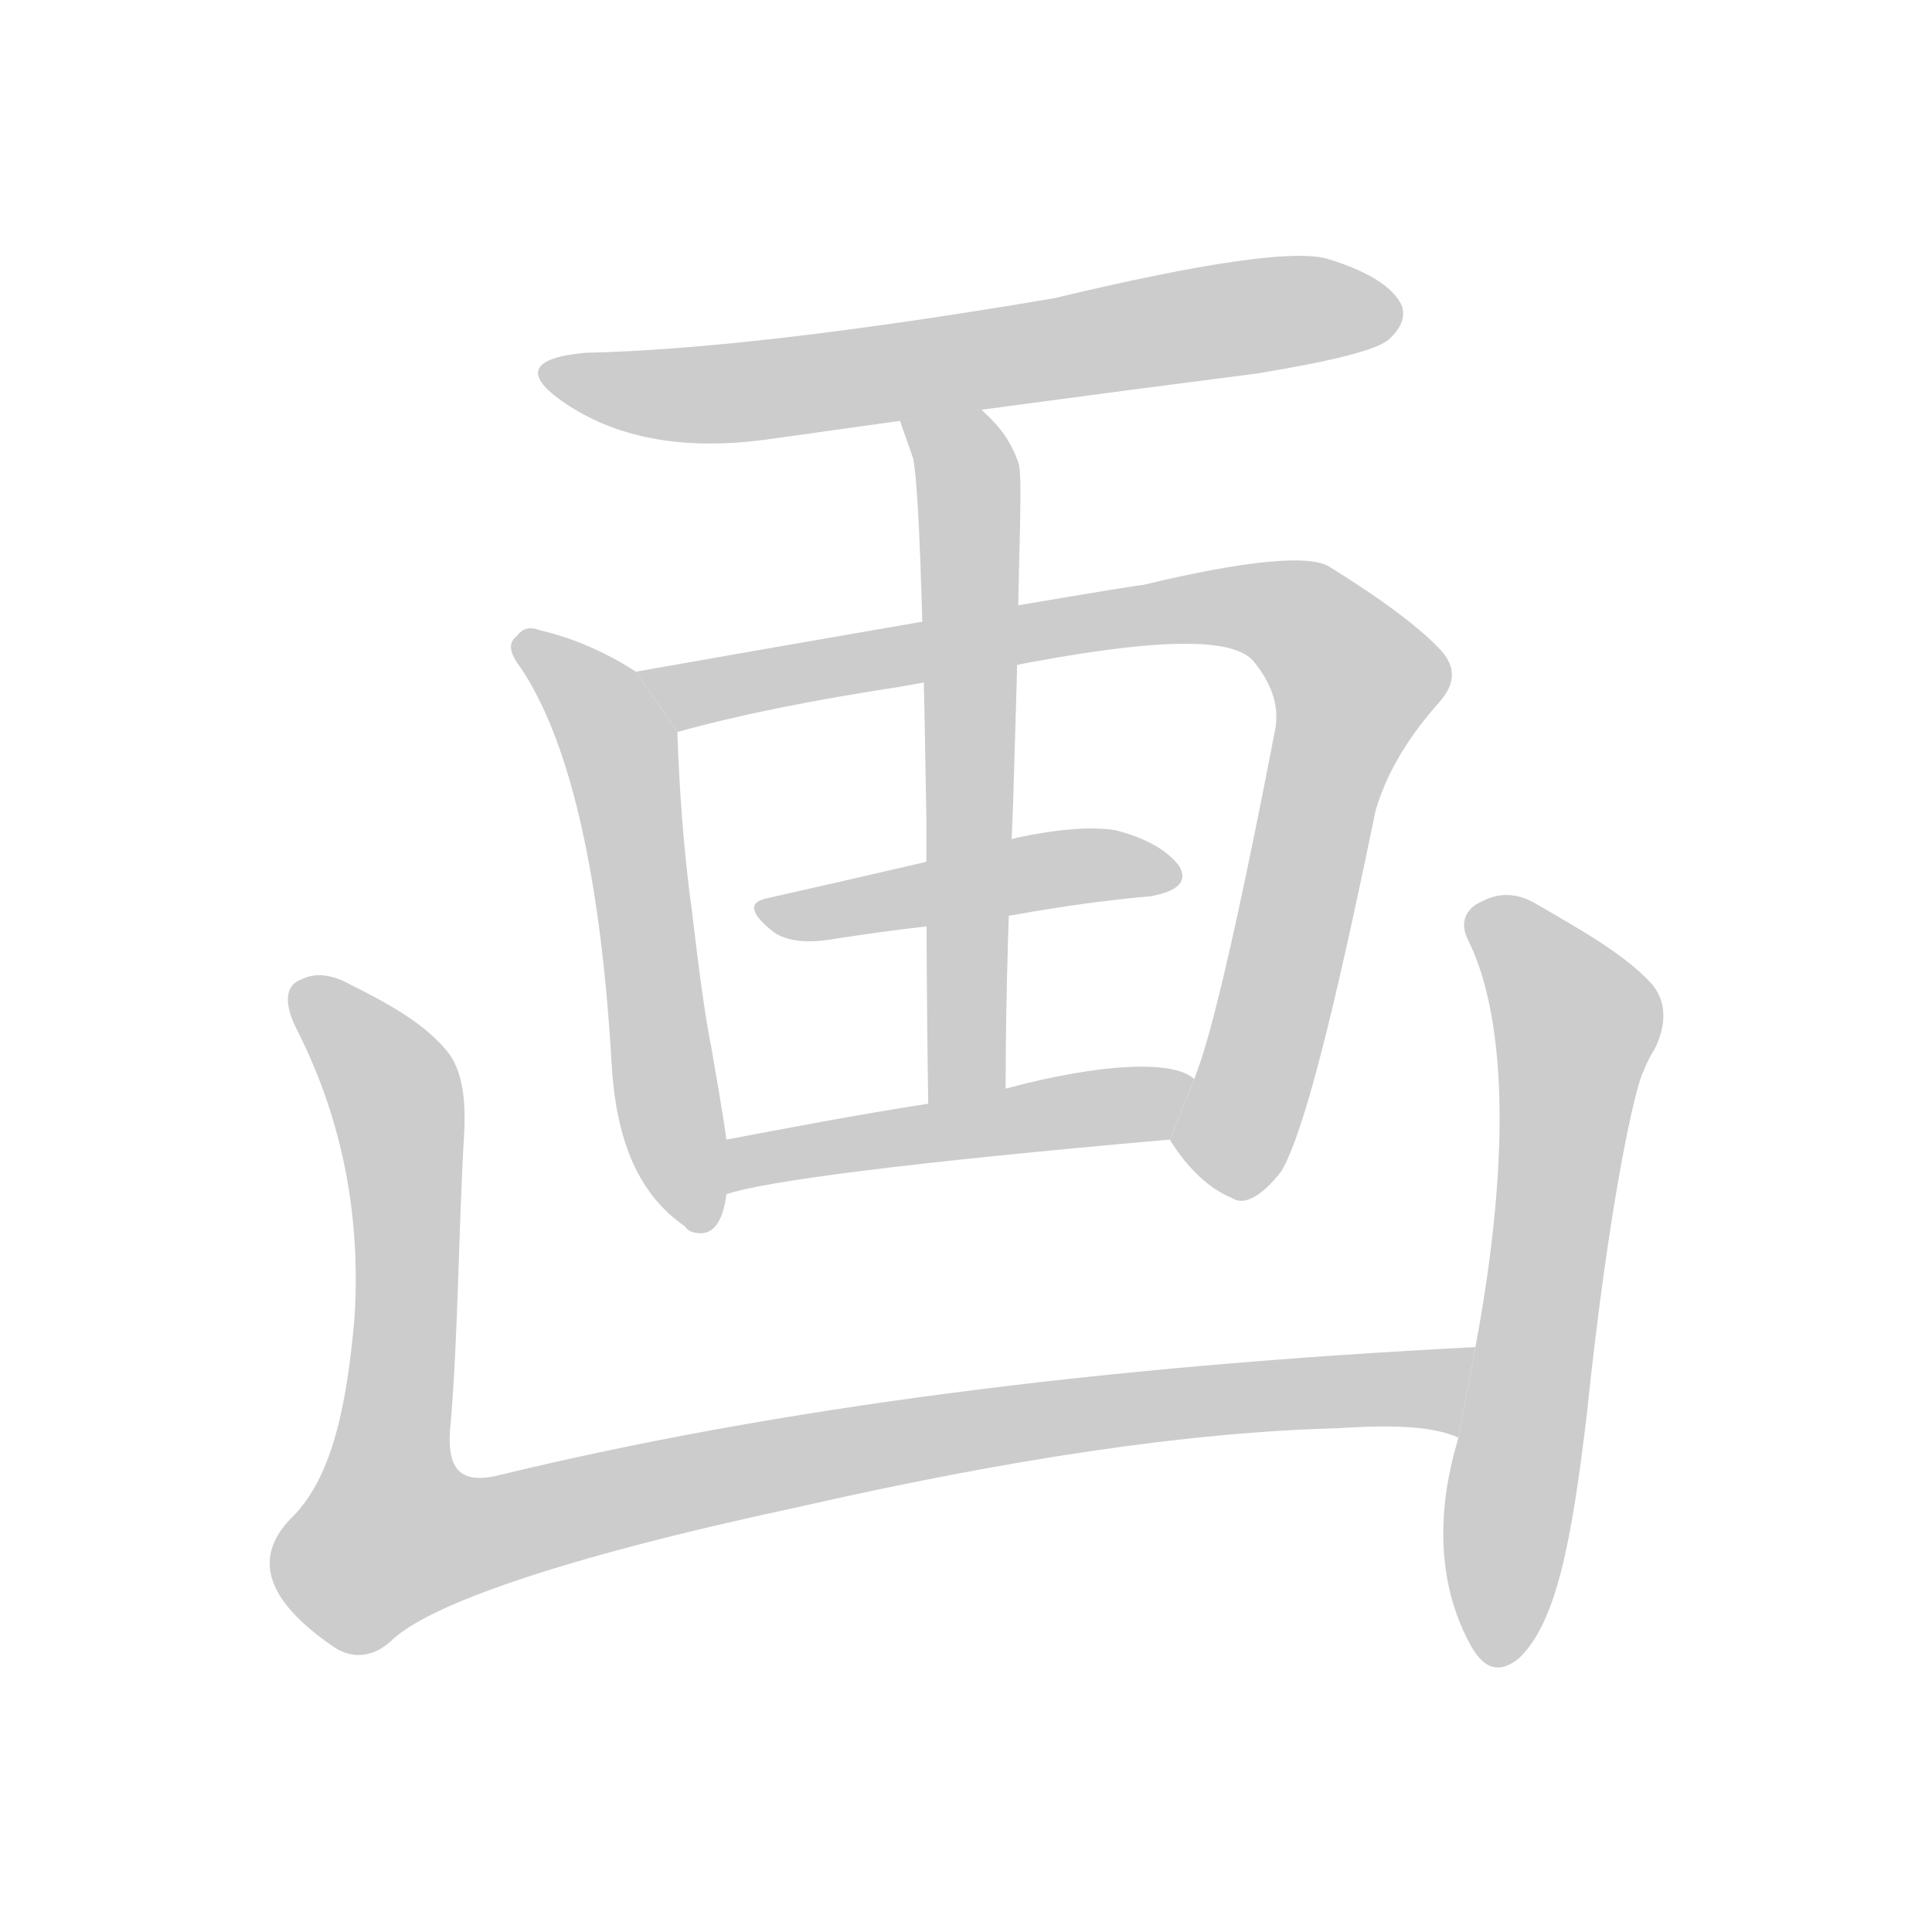
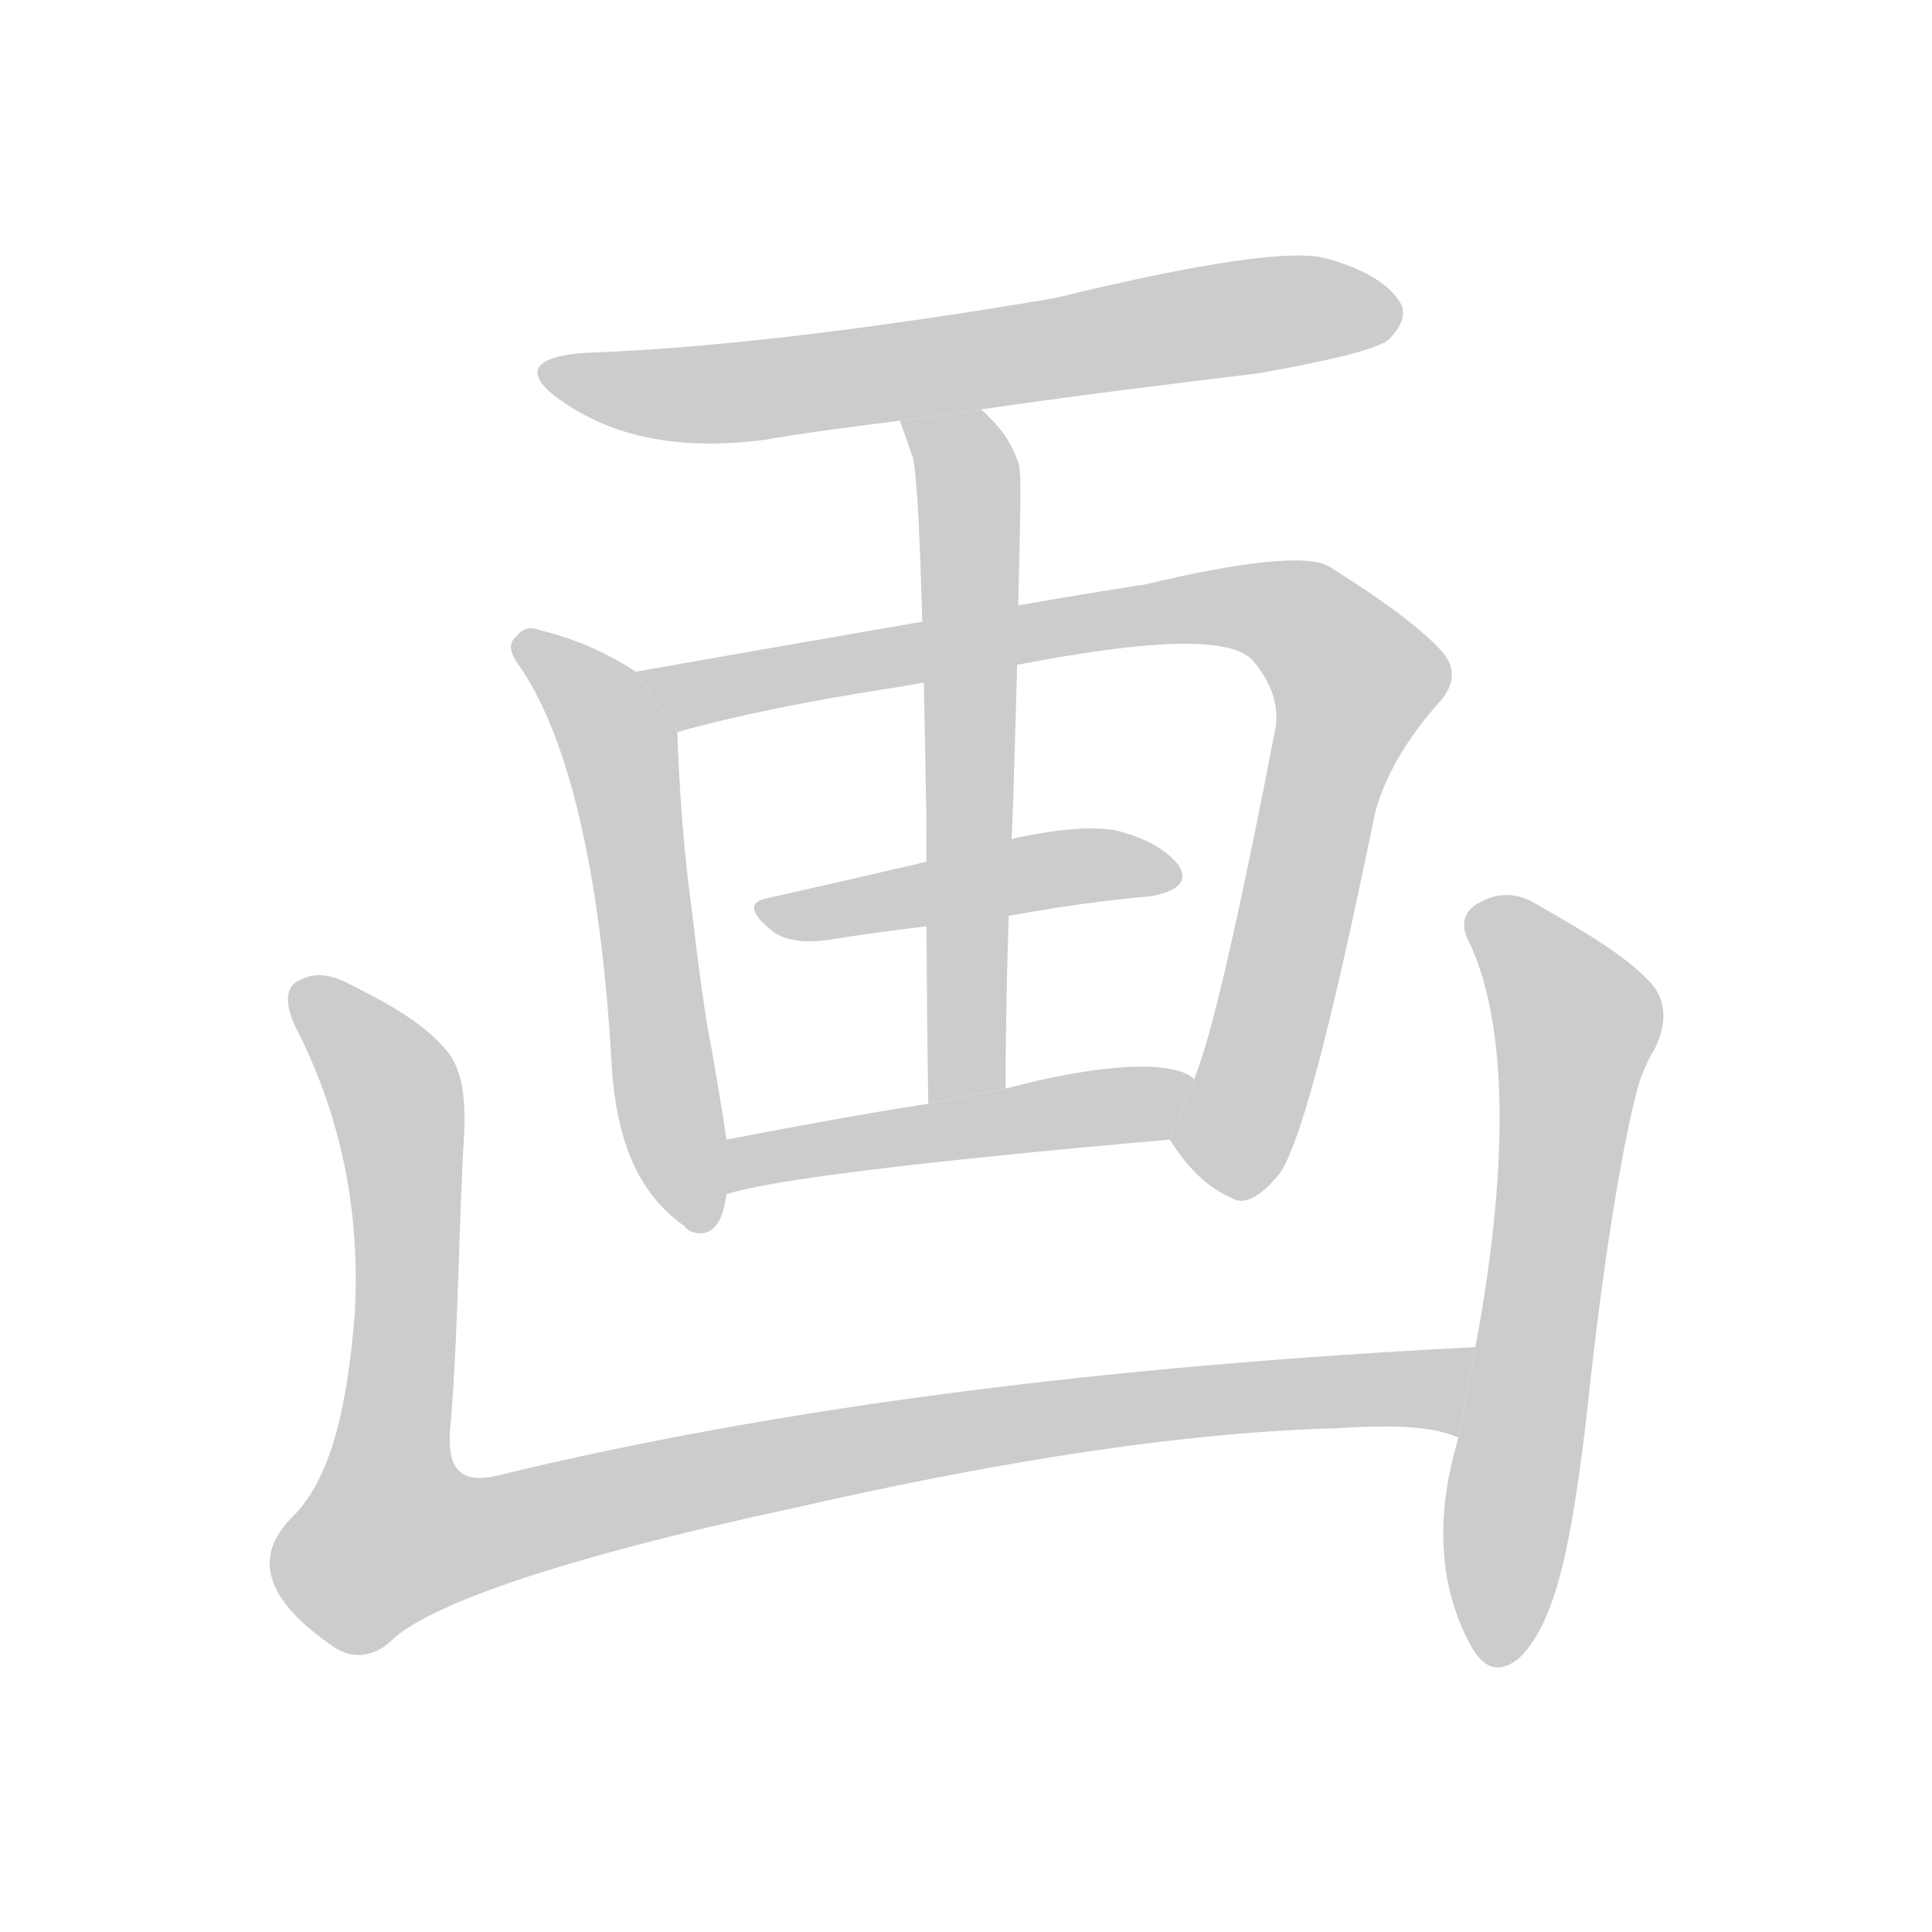
<svg xmlns="http://www.w3.org/2000/svg" xmlns:xlink="http://www.w3.org/1999/xlink" id="z30011" class="acjk" version="1.1" viewBox="0 0 1024 1024">
  <style>

@keyframes z30011k {
	from {
		stroke:#c00;
		stroke-dashoffset:3334;
	}
	75% {
		stroke:#c00;
		stroke-dashoffset:0;
	}
	to {
		stroke:#000;
	}
}
#z30011 path[clip-path] {
	animation:z30011k 1s linear both;
	stroke-dasharray:3334;
	stroke-width:128;
	stroke-linecap:round;
	fill:none;
}
#z30011 path[clip-path="url(#z30011c1)"] {animation-delay:1s;}
#z30011 path[clip-path="url(#z30011c2)"] {animation-delay:2s;}
#z30011 path[clip-path="url(#z30011c3)"] {animation-delay:3s;}
#z30011 path[clip-path="url(#z30011c4)"] {animation-delay:4s;}
#z30011 path[clip-path="url(#z30011c5)"] {animation-delay:5s;}
#z30011 path[clip-path="url(#z30011c6)"] {animation-delay:6s;}
#z30011 path[clip-path="url(#z30011c7)"] {animation-delay:7s;}
#z30011 path[clip-path="url(#z30011c8)"] {animation-delay:8s;}
#z30011 path {fill:#ccc;}

</style>
-   <path id="z30011d1" d="M310 187Q268 191 297 212Q339 242 406 233Q533 215 666 198Q727 188 736 180Q746 171 743 162Q736 147 703 137Q676 130 559 158Q400 185 310 187 Z" />
+   <path id="z30011d1" d="M310 187C282 189 277 198 297 212C325 232 361 239 406 233C429 229 453 226 477 223L520 217C568 210 616 204 666 198C706 191 730 185 736 180C742 174 745 168 743 162C738 152 725 143 703 137C685 132 637 139 559 158C453 176 370 185 310 187 Z" />
  <path id="z30011d2" d="M337 356C320 345 303 338 286 334C281 332 277 333 274 337C269 341 270 346 276 354C301 391 318 460 324 561C326 602 337 632 363 650C363 650 364 652 367 653C377 656 383 649 385 633L385 604C383 589 380 573 377 555C374 541 370 511 367 485C362 449 360 416 359 388 Z" />
  <path id="z30011d3" d="M620 604C630 620 641 630 653 635C659 639 668 635 679 621C691 601 707 537 729 430C735 409 747 390 763 372C771 363 772 354 764 345C753 333 733 318 704 300C693 294 660 297 606 310C603 310 513 325 337 356L359 388C391 379 431 371 477 364L516 357C602 339 651 336 664 350C674 362 678 374 676 386C644 552 635 565 633 572 Z" />
-   <path id="z30011d4" d="M539 357C540 290 542 254 540 246C536 234 530 226 520 217L477 223C479 229 482 237 484 243C486 254 488 282 490 378L491 434C491 475 491 523 492 586L533 578C533 524 535 472 537 425 Z" />
+   <path id="z30011d4" d="M539 357C540 290 542 254 540 246C536 234 530 226 520 217L477 223C479 229 482 237 484 243C486 254 488 282 490 378L491 434C491 475 491 522 492 585L533 577C533 523 535 472 537 425 Z" />
  <path id="z30011d5" d="M537 485Q576 478 610 475Q632 471 625 459Q615 446 591 440Q572 437 539 444L490 457Q447 467 407 476Q391 479 410 494Q420 501 440 498Q465 494 491 491L537 485 Z" />
  <path id="z30011d6" d="M385 633C405 626 483 616 620 604L633 572C623 562 585 563 533 577L492 585C453 591 417 598 385 604 Z" />
  <path id="z30011d7" d="M782 714C585 724 412 746 264 782C243 787 236 778 239 753C243 703 243 652 246 601C247 582 245 566 236 556C224 542 206 532 186 522C177 517 168 515 160 519C151 522 150 532 158 547C182 595 191 645 188 697C184 745 176 782 156 803C134 824 139 847 177 873C186 879 197 879 207 870C226 851 296 826 422 799C536 773 631 759 709 757C739 755 760 756 773 762 Z" />
  <path id="z30011d8" d="M773 762C770 773 753 825 780 873C787 885 795 887 805 879C825 860 833 817 841 750C853 635 867 575 871 568C873 563 875 559 877 556C883 544 884 531 875 521C861 506 840 494 814 479C804 473 794 473 785 478C778 481 773 488 778 498C797 536 802 607 782 714 Z" />
  <defs>
    <clipPath id="z30011c1">
      <use xlink:href="#z30011d1" />
    </clipPath>
    <clipPath id="z30011c2">
      <use xlink:href="#z30011d2" />
    </clipPath>
    <clipPath id="z30011c3">
      <use xlink:href="#z30011d3" />
    </clipPath>
    <clipPath id="z30011c4">
      <use xlink:href="#z30011d4" />
    </clipPath>
    <clipPath id="z30011c5">
      <use xlink:href="#z30011d5" />
    </clipPath>
    <clipPath id="z30011c6">
      <use xlink:href="#z30011d6" />
    </clipPath>
    <clipPath id="z30011c7">
      <use xlink:href="#z30011d7" />
    </clipPath>
    <clipPath id="z30011c8">
      <use xlink:href="#z30011d8" />
    </clipPath>
  </defs>
  <path pathLength="3333" clip-path="url(#z30011c1)" d="M293 198L376 209L739 171" />
  <path pathLength="3333" clip-path="url(#z30011c2)" d="M279 343L329 399L372 648" />
  <path pathLength="3333" clip-path="url(#z30011c3)" d="M346 358L652 321L703 340L722 373L643 628" />
  <path pathLength="3333" clip-path="url(#z30011c4)" d="M511 220L499 580" />
  <path pathLength="3333" clip-path="url(#z30011c5)" d="M406 480L621 462" />
  <path pathLength="3333" clip-path="url(#z30011c6)" d="M390 624L624 584" />
  <path pathLength="3333" clip-path="url(#z30011c7)" d="M159 526L212 593L193 808L214 831L488 762L778 730" />
  <path pathLength="3333" clip-path="url(#z30011c8)" d="M784 484L836 543L799 879" />
</svg>
